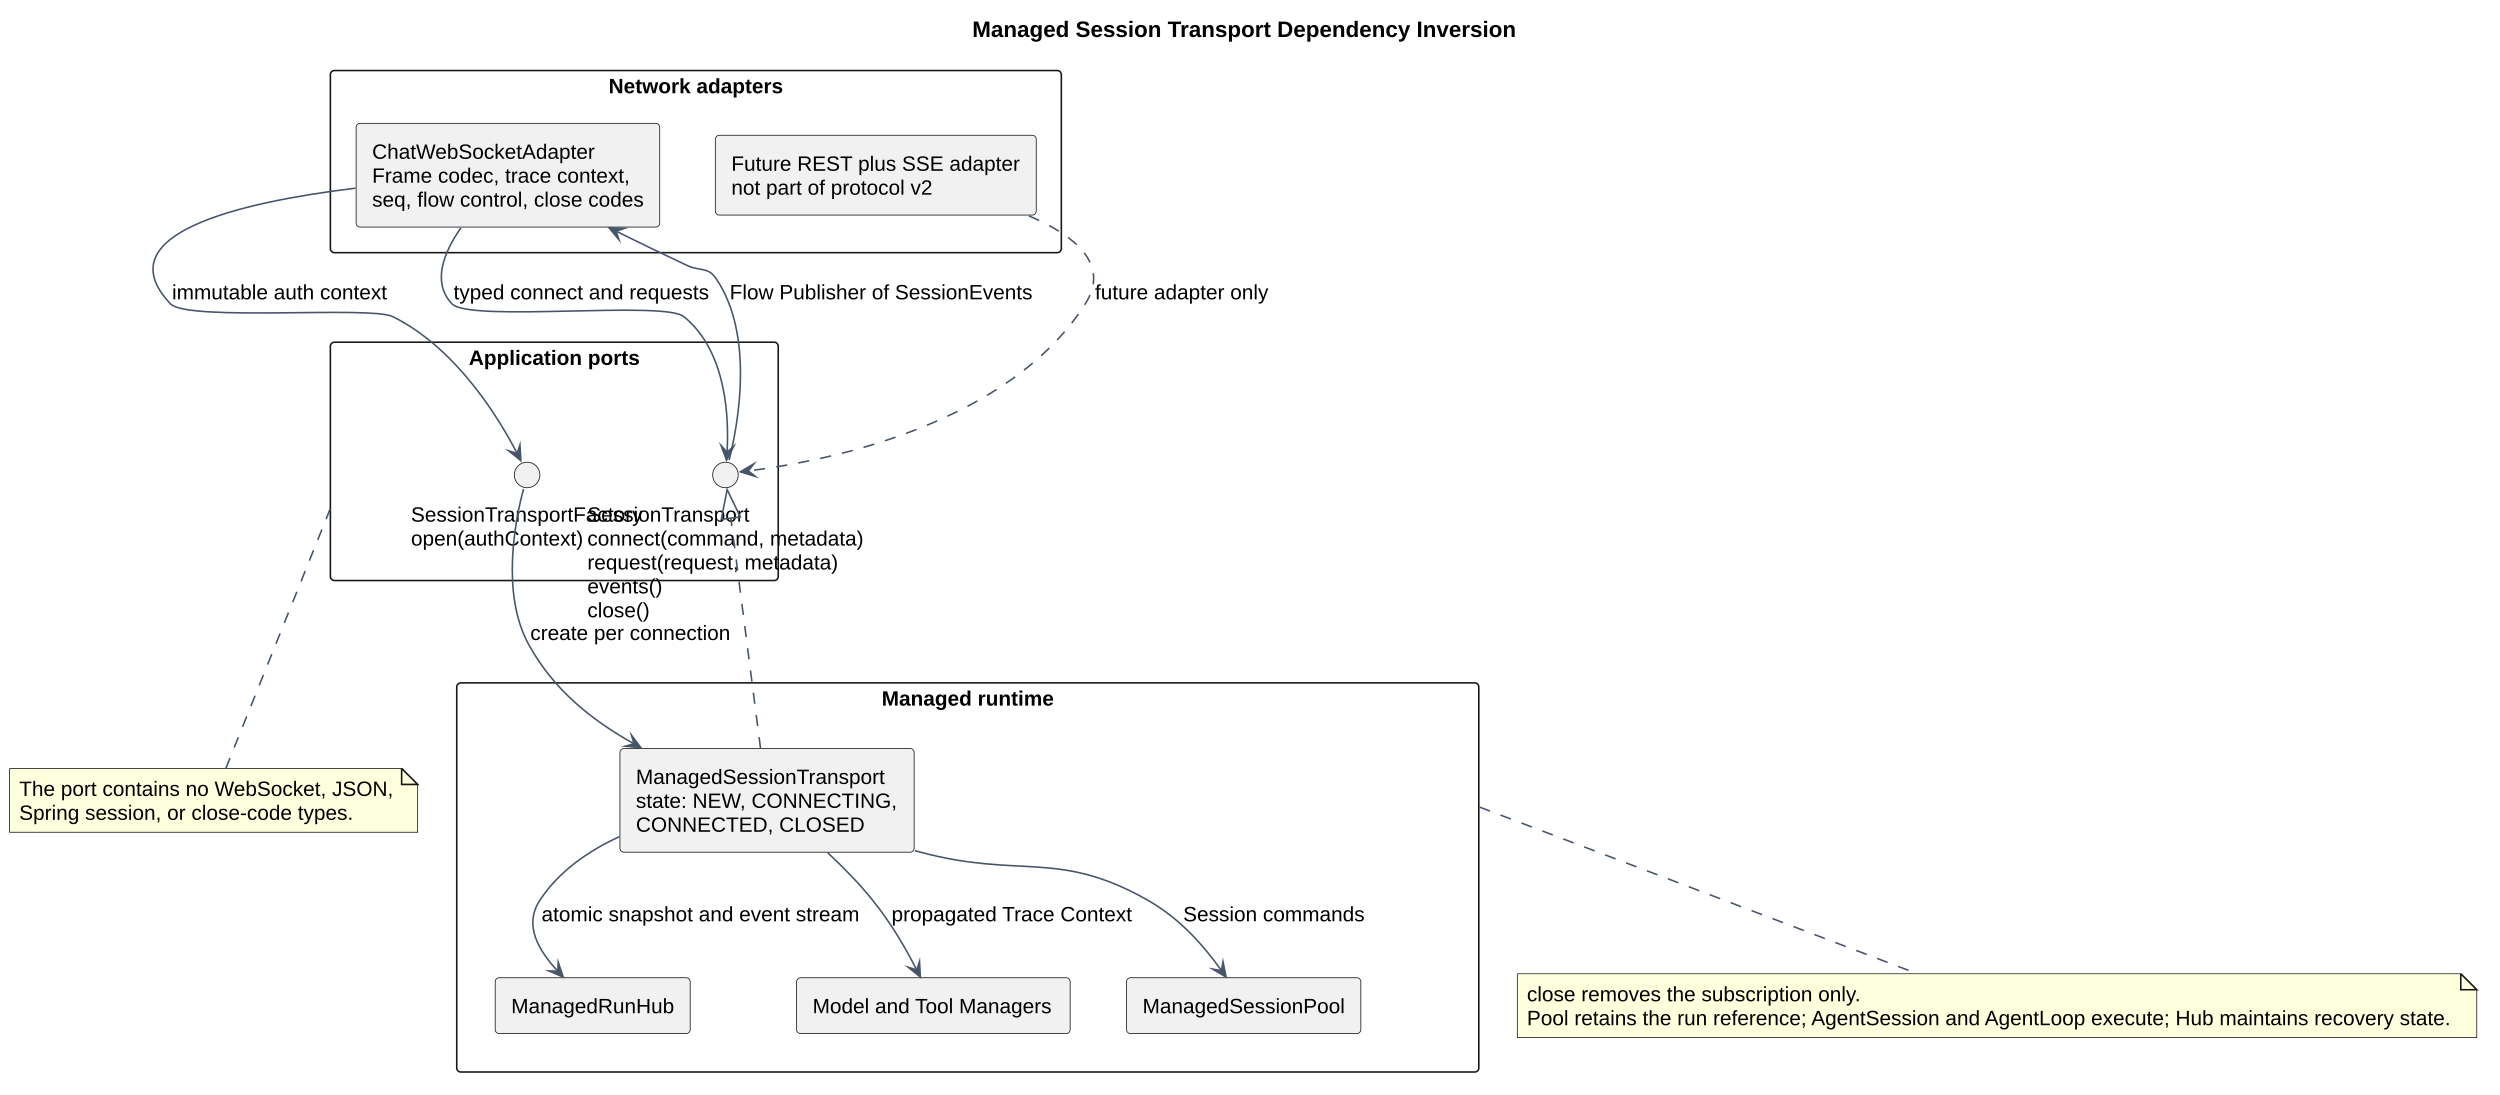
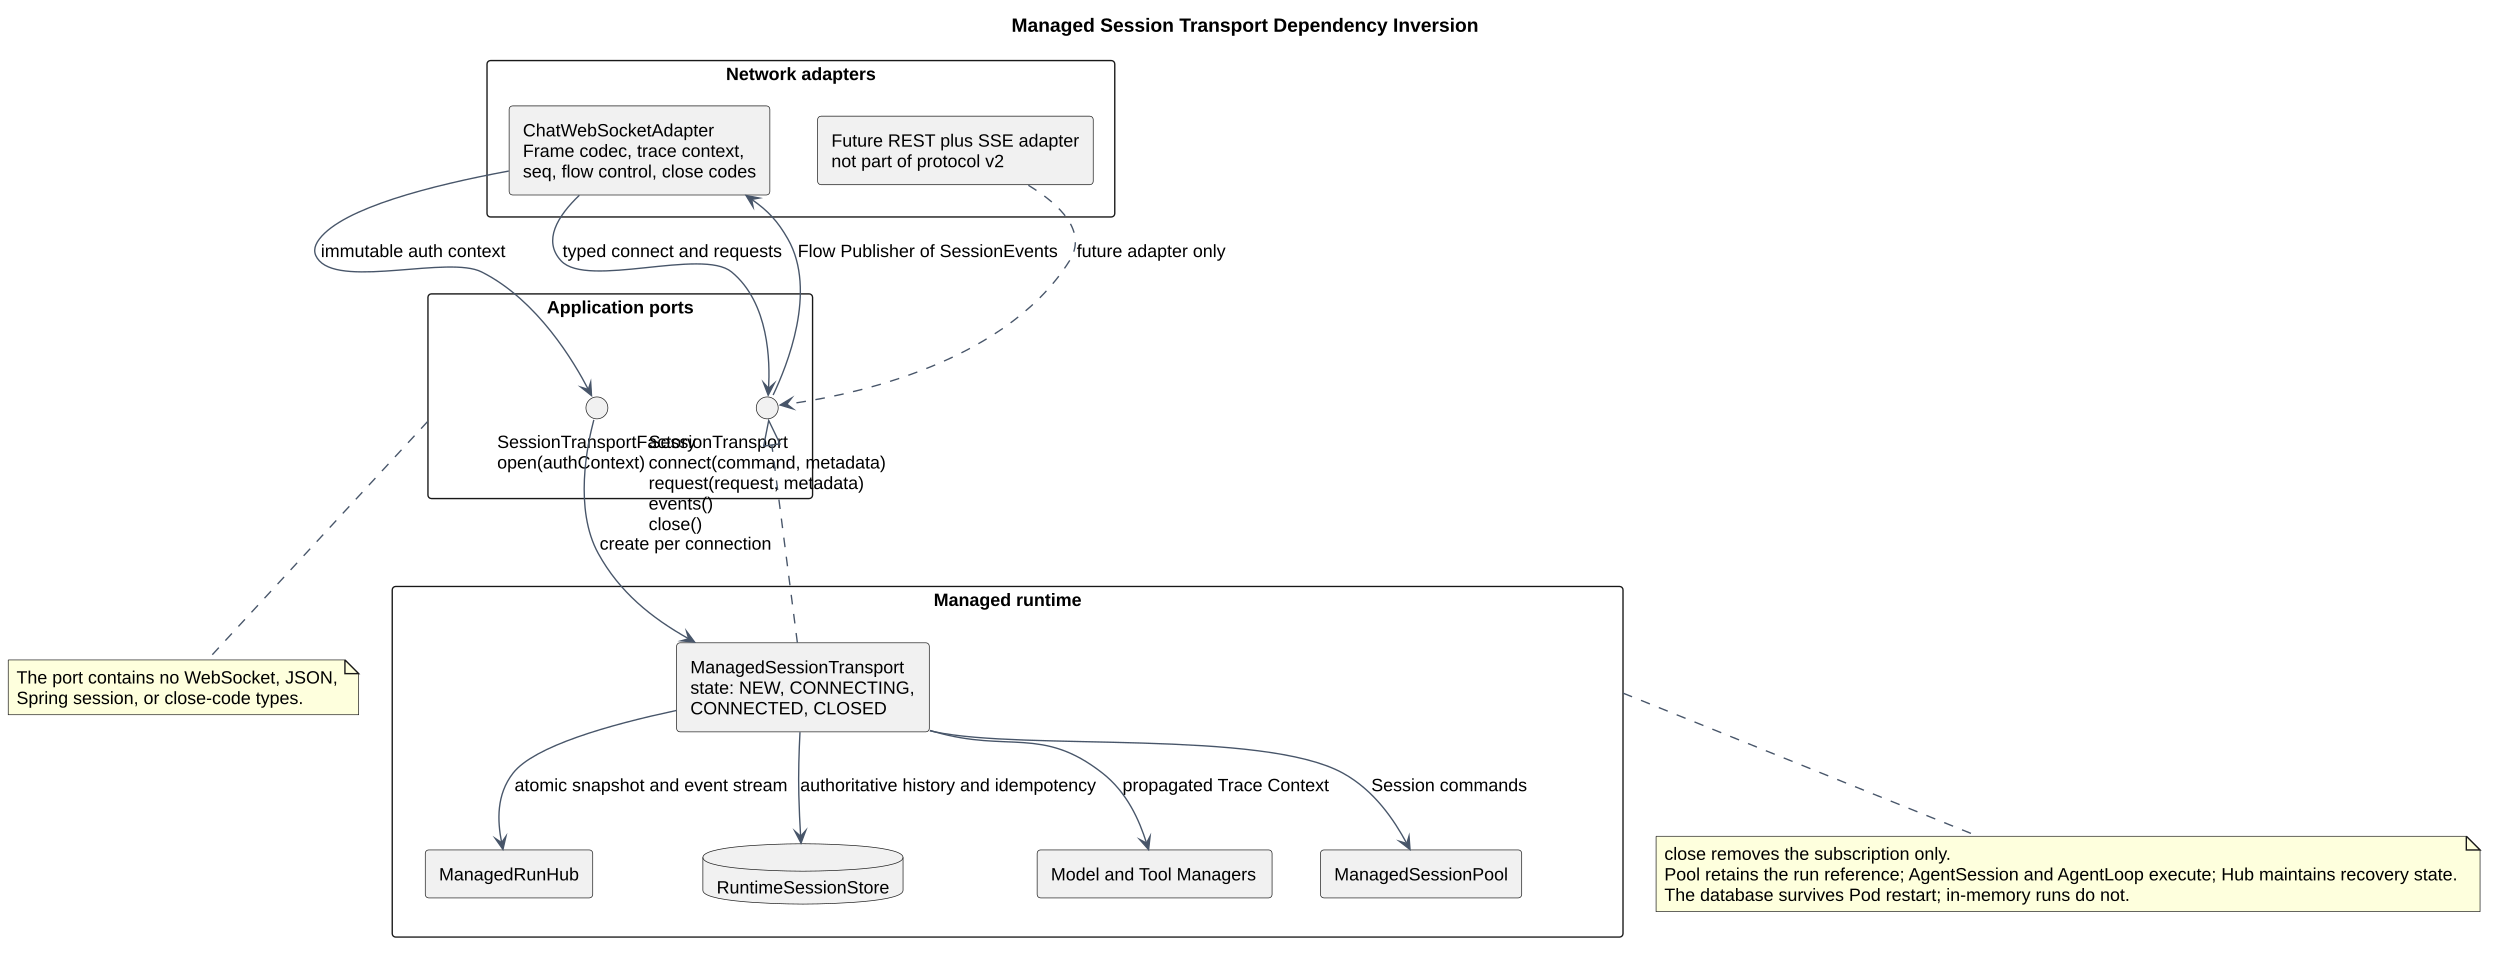
- <svg xmlns="http://www.w3.org/2000/svg" contentStyleType="text/css" data-diagram-type="DESCRIPTION" height="684px" preserveAspectRatio="none" style="width:1563px;height:684px;background:#FFFFFF;" version="1.1" viewBox="0 0 1563 684" width="1563px" zoomAndPan="magnify">
+ <svg xmlns="http://www.w3.org/2000/svg" contentStyleType="text/css" data-diagram-type="DESCRIPTION" height="696px" preserveAspectRatio="none" style="width:1820px;height:696px;background:#FFFFFF;" version="1.1" viewBox="0 0 1820 696" width="1820px" zoomAndPan="magnify">
  <defs />
  <g>
-     <g class="title" data-source-line="424">
-       <text fill="#000000" font-family="Arial" font-size="14" font-weight="700" lengthAdjust="spacing" textLength="340.751" x="607.864" y="23.132">Managed Session Transport Dependency Inversion</text>
+     <g class="title" data-source-line="463">
+       <text fill="#000000" font-family="Arial" font-size="14" font-weight="700" lengthAdjust="spacing" textLength="340.751" x="736.364" y="23.132">Managed Session Transport Dependency Inversion</text>
    </g>
-     <g class="cluster" data-qualified-name="Adapters" data-source-line="446" id="ent0001">
-       <rect fill="none" height="113.85" rx="2.5" ry="2.5" style="stroke:#181818;stroke-width:1;" width="457" x="206.55" y="44.099" />
-       <text fill="#000000" font-family="Arial" font-size="13" font-weight="700" lengthAdjust="spacing" textLength="109.091" x="380.505" y="58.292">Network adapters</text>
+     <g class="cluster" data-qualified-name="Adapters" data-source-line="486" id="ent0001">
+       <rect fill="none" height="113.85" rx="2.5" ry="2.5" style="stroke:#181818;stroke-width:1;" width="457" x="354.55" y="44.099" />
+       <text fill="#000000" font-family="Arial" font-size="13" font-weight="700" lengthAdjust="spacing" textLength="109.091" x="528.505" y="58.292">Network adapters</text>
    </g>
-     <g class="cluster" data-qualified-name="Ports" data-source-line="451" id="ent0004">
-       <rect fill="none" height="149" rx="2.5" ry="2.5" style="stroke:#181818;stroke-width:1;" width="280" x="206.55" y="213.949" />
-       <text fill="#000000" font-family="Arial" font-size="13" font-weight="700" lengthAdjust="spacing" textLength="106.888" x="293.106" y="228.143">Application ports</text>
+     <g class="cluster" data-qualified-name="Ports" data-source-line="491" id="ent0004">
+       <rect fill="none" height="149" rx="2.5" ry="2.5" style="stroke:#181818;stroke-width:1;" width="280" x="311.55" y="213.949" />
+       <text fill="#000000" font-family="Arial" font-size="13" font-weight="700" lengthAdjust="spacing" textLength="106.888" x="398.106" y="228.143">Application ports</text>
    </g>
-     <g class="cluster" data-qualified-name="Runtime" data-source-line="456" id="ent0007">
-       <rect fill="none" height="243.27" rx="2.5" ry="2.5" style="stroke:#181818;stroke-width:1;" width="639" x="285.55" y="426.949" />
-       <text fill="#000000" font-family="Arial" font-size="13" font-weight="700" lengthAdjust="spacing" textLength="107.624" x="551.238" y="441.142">Managed runtime</text>
+     <g class="cluster" data-qualified-name="Runtime" data-source-line="496" id="ent0007">
+       <rect fill="none" height="255.24" rx="2.5" ry="2.5" style="stroke:#181818;stroke-width:1;" width="896" x="285.55" y="426.949" />
+       <text fill="#000000" font-family="Arial" font-size="13" font-weight="700" lengthAdjust="spacing" textLength="107.624" x="679.738" y="441.142">Managed runtime</text>
    </g>
-     <g class="entity" data-qualified-name="Adapters.WebSocketAdapter" data-source-line="447" id="ent0002">
-       <rect fill="#F1F1F1" height="64.846" rx="2.5" ry="2.5" style="stroke:#181818;stroke-width:0.5;" width="189.806" x="222.65" y="77.099" />
-       <text fill="#000000" font-family="Arial" font-size="13" lengthAdjust="spacing" textLength="139.464" x="232.65" y="99.293">ChatWebSocketAdapter</text>
-       <text fill="#000000" font-family="Arial" font-size="13" lengthAdjust="spacing" textLength="161.123" x="232.65" y="114.241">Frame codec, trace context,</text>
-       <text fill="#000000" font-family="Arial" font-size="13" lengthAdjust="spacing" textLength="169.806" x="232.65" y="129.19">seq, flow control, close codes</text>
+     <g class="entity" data-qualified-name="Adapters.WebSocketAdapter" data-source-line="487" id="ent0002">
+       <rect fill="#F1F1F1" height="64.846" rx="2.5" ry="2.5" style="stroke:#181818;stroke-width:0.5;" width="189.806" x="370.65" y="77.099" />
+       <text fill="#000000" font-family="Arial" font-size="13" lengthAdjust="spacing" textLength="139.464" x="380.65" y="99.293">ChatWebSocketAdapter</text>
+       <text fill="#000000" font-family="Arial" font-size="13" lengthAdjust="spacing" textLength="161.123" x="380.65" y="114.241">Frame codec, trace context,</text>
+       <text fill="#000000" font-family="Arial" font-size="13" lengthAdjust="spacing" textLength="169.806" x="380.65" y="129.19">seq, flow control, close codes</text>
    </g>
-     <g class="entity" data-qualified-name="Adapters.FutureAdapter" data-source-line="448" id="ent0003">
-       <rect fill="#F1F1F1" height="49.898" rx="2.5" ry="2.5" style="stroke:#181818;stroke-width:0.5;" width="200.642" x="447.23" y="84.579" />
-       <text fill="#000000" font-family="Arial" font-size="13" lengthAdjust="spacing" textLength="180.642" x="457.23" y="106.772">Future REST plus SSE adapter</text>
-       <text fill="#000000" font-family="Arial" font-size="13" lengthAdjust="spacing" textLength="125.741" x="457.23" y="121.721">not part of protocol v2</text>
+     <g class="entity" data-qualified-name="Adapters.FutureAdapter" data-source-line="488" id="ent0003">
+       <rect fill="#F1F1F1" height="49.898" rx="2.5" ry="2.5" style="stroke:#181818;stroke-width:0.5;" width="200.642" x="595.23" y="84.569" />
+       <text fill="#000000" font-family="Arial" font-size="13" lengthAdjust="spacing" textLength="180.642" x="605.23" y="106.763">Future REST plus SSE adapter</text>
+       <text fill="#000000" font-family="Arial" font-size="13" lengthAdjust="spacing" textLength="125.741" x="605.23" y="121.711">not part of protocol v2</text>
    </g>
-     <g class="entity" data-qualified-name="Ports.TransportFactory" data-source-line="452" id="ent0005">
-       <ellipse cx="329.55" cy="296.949" fill="#F1F1F1" rx="8" ry="8" style="stroke:#181818;stroke-width:0.5;" />
-       <text fill="#000000" font-family="Arial" font-size="13" lengthAdjust="spacing" textLength="145.222" x="256.939" y="326.142">SessionTransportFactory</text>
-       <text fill="#000000" font-family="Arial" font-size="13" lengthAdjust="spacing" textLength="107.682" x="256.939" y="341.091">open(authContext)</text>
+     <g class="entity" data-qualified-name="Ports.TransportFactory" data-source-line="492" id="ent0005">
+       <ellipse cx="434.55" cy="296.949" fill="#F1F1F1" rx="8" ry="8" style="stroke:#181818;stroke-width:0.5;" />
+       <text fill="#000000" font-family="Arial" font-size="13" lengthAdjust="spacing" textLength="145.222" x="361.939" y="326.142">SessionTransportFactory</text>
+       <text fill="#000000" font-family="Arial" font-size="13" lengthAdjust="spacing" textLength="107.682" x="361.939" y="341.091">open(authContext)</text>
    </g>
-     <g class="entity" data-qualified-name="Ports.TransportPort" data-source-line="453" id="ent0006">
-       <ellipse cx="453.55" cy="296.949" fill="#F1F1F1" rx="8" ry="8" style="stroke:#181818;stroke-width:0.5;" />
-       <text fill="#000000" font-family="Arial" font-size="13" lengthAdjust="spacing" textLength="101.88" x="367.203" y="326.142">SessionTransport</text>
-       <text fill="#000000" font-family="Arial" font-size="13" lengthAdjust="spacing" textLength="172.694" x="367.203" y="341.091">connect(command, metadata)</text>
-       <text fill="#000000" font-family="Arial" font-size="13" lengthAdjust="spacing" textLength="156.806" x="367.203" y="356.04">request(request, metadata)</text>
-       <text fill="#000000" font-family="Arial" font-size="13" lengthAdjust="spacing" textLength="46.96" x="367.203" y="370.989">events()</text>
-       <text fill="#000000" font-family="Arial" font-size="13" lengthAdjust="spacing" textLength="39.006" x="367.203" y="385.937">close()</text>
+     <g class="entity" data-qualified-name="Ports.TransportPort" data-source-line="493" id="ent0006">
+       <ellipse cx="558.55" cy="296.949" fill="#F1F1F1" rx="8" ry="8" style="stroke:#181818;stroke-width:0.5;" />
+       <text fill="#000000" font-family="Arial" font-size="13" lengthAdjust="spacing" textLength="101.88" x="472.203" y="326.142">SessionTransport</text>
+       <text fill="#000000" font-family="Arial" font-size="13" lengthAdjust="spacing" textLength="172.694" x="472.203" y="341.091">connect(command, metadata)</text>
+       <text fill="#000000" font-family="Arial" font-size="13" lengthAdjust="spacing" textLength="156.806" x="472.203" y="356.04">request(request, metadata)</text>
+       <text fill="#000000" font-family="Arial" font-size="13" lengthAdjust="spacing" textLength="46.96" x="472.203" y="370.989">events()</text>
+       <text fill="#000000" font-family="Arial" font-size="13" lengthAdjust="spacing" textLength="39.006" x="472.203" y="385.937">close()</text>
    </g>
-     <g class="entity" data-qualified-name="Runtime.ManagedTransport" data-source-line="457" id="ent0008">
-       <rect fill="#F1F1F1" height="64.846" rx="2.5" ry="2.5" style="stroke:#181818;stroke-width:0.5;" width="183.96" x="387.57" y="467.949" />
-       <text fill="#000000" font-family="Arial" font-size="13" lengthAdjust="spacing" textLength="156.089" x="397.57" y="490.142">ManagedSessionTransport</text>
-       <text fill="#000000" font-family="Arial" font-size="13" lengthAdjust="spacing" textLength="163.96" x="397.57" y="505.091">state: NEW, CONNECTING,</text>
-       <text fill="#000000" font-family="Arial" font-size="13" lengthAdjust="spacing" textLength="143.019" x="397.57" y="520.04">CONNECTED, CLOSED</text>
+     <g class="entity" data-qualified-name="Runtime.ManagedTransport" data-source-line="497" id="ent0008">
+       <rect fill="#F1F1F1" height="64.846" rx="2.5" ry="2.5" style="stroke:#181818;stroke-width:0.5;" width="183.96" x="492.57" y="467.949" />
+       <text fill="#000000" font-family="Arial" font-size="13" lengthAdjust="spacing" textLength="156.089" x="502.57" y="490.142">ManagedSessionTransport</text>
+       <text fill="#000000" font-family="Arial" font-size="13" lengthAdjust="spacing" textLength="163.96" x="502.57" y="505.091">state: NEW, CONNECTING,</text>
+       <text fill="#000000" font-family="Arial" font-size="13" lengthAdjust="spacing" textLength="143.019" x="502.57" y="520.04">CONNECTED, CLOSED</text>
    </g>
-     <g class="entity" data-qualified-name="Runtime.Pool" data-source-line="458" id="ent0009">
-       <rect fill="#F1F1F1" height="34.949" rx="2.5" ry="2.5" style="stroke:#181818;stroke-width:0.5;" width="146.477" x="704.32" y="611.269" />
-       <text fill="#000000" font-family="Arial" font-size="13" lengthAdjust="spacing" textLength="126.477" x="714.32" y="633.462">ManagedSessionPool</text>
+     <g class="entity" data-qualified-name="Runtime.Pool" data-source-line="498" id="ent0009">
+       <rect fill="#F1F1F1" height="34.949" rx="2.5" ry="2.5" style="stroke:#181818;stroke-width:0.5;" width="146.477" x="961.32" y="618.739" />
+       <text fill="#000000" font-family="Arial" font-size="13" lengthAdjust="spacing" textLength="126.477" x="971.32" y="640.933">ManagedSessionPool</text>
    </g>
-     <g class="entity" data-qualified-name="Runtime.Hub" data-source-line="459" id="ent0010">
-       <rect fill="#F1F1F1" height="34.949" rx="2.5" ry="2.5" style="stroke:#181818;stroke-width:0.5;" width="121.905" x="309.6" y="611.269" />
-       <text fill="#000000" font-family="Arial" font-size="13" lengthAdjust="spacing" textLength="101.905" x="319.6" y="633.462">ManagedRunHub</text>
+     <g class="entity" data-qualified-name="Runtime.Hub" data-source-line="499" id="ent0010">
+       <rect fill="#F1F1F1" height="34.949" rx="2.5" ry="2.5" style="stroke:#181818;stroke-width:0.5;" width="121.905" x="309.6" y="618.739" />
+       <text fill="#000000" font-family="Arial" font-size="13" lengthAdjust="spacing" textLength="101.905" x="319.6" y="640.933">ManagedRunHub</text>
    </g>
-     <g class="entity" data-qualified-name="Runtime.Managers" data-source-line="460" id="ent0011">
-       <rect fill="#F1F1F1" height="34.949" rx="2.5" ry="2.5" style="stroke:#181818;stroke-width:0.5;" width="171.03" x="498.04" y="611.269" />
-       <text fill="#000000" font-family="Arial" font-size="13" lengthAdjust="spacing" textLength="151.03" x="508.04" y="633.462">Model and Tool Managers</text>
+     <g class="entity" data-qualified-name="Runtime.Store" data-source-line="500" id="ent0011">
+       <path d="M511.69,624.239 C511.69,614.239 584.554,614.239 584.554,614.239 C584.554,614.239 657.418,614.239 657.418,624.239 L657.418,648.187 C657.418,658.187 584.554,658.187 584.554,658.187 C584.554,658.187 511.69,658.187 511.69,648.187 L511.69,624.239" fill="#F1F1F1" style="stroke:#181818;stroke-width:0.5;" />
+       <path d="M511.69,624.239 C511.69,634.239 584.554,634.239 584.554,634.239 C584.554,634.239 657.418,634.239 657.418,624.239" fill="none" style="stroke:#181818;stroke-width:0.5;" />
+       <text fill="#000000" font-family="Arial" font-size="13" lengthAdjust="spacing" textLength="125.728" x="521.69" y="650.433">RuntimeSessionStore</text>
    </g>
-     <g class="entity" data-qualified-name="GMN21" data-source-line="474" id="ent0022">
-       <path d="M6,480.429 L6,520.326 L261.108,520.326 L261.108,490.429 L251.108,480.429 L6,480.429" fill="#FEFFDD" style="stroke:#181818;stroke-width:0.5;" />
-       <path d="M251.108,480.429 L251.108,490.429 L261.108,490.429 L251.108,480.429" fill="#FEFFDD" style="stroke:#181818;stroke-width:1;" />
-       <text fill="#000000" font-family="Arial" font-size="13" lengthAdjust="spacing" textLength="234.108" x="12" y="497.623">The port contains no WebSocket, JSON,</text>
-       <text fill="#000000" font-family="Arial" font-size="13" lengthAdjust="spacing" textLength="208.825" x="12" y="512.571">Spring session, or close-code types.</text>
+     <g class="entity" data-qualified-name="Runtime.Managers" data-source-line="501" id="ent0012">
+       <rect fill="#F1F1F1" height="34.949" rx="2.5" ry="2.5" style="stroke:#181818;stroke-width:0.5;" width="171.03" x="755.04" y="618.739" />
+       <text fill="#000000" font-family="Arial" font-size="13" lengthAdjust="spacing" textLength="151.03" x="765.04" y="640.933">Model and Tool Managers</text>
    </g>
-     <g class="entity" data-qualified-name="GMN24" data-source-line="479" id="ent0025">
-       <path d="M948.63,608.799 L948.63,648.696 L1548.479,648.696 L1548.479,618.799 L1538.479,608.799 L948.63,608.799" fill="#FEFFDD" style="stroke:#181818;stroke-width:0.5;" />
-       <path d="M1538.479,608.799 L1538.479,618.799 L1548.479,618.799 L1538.479,608.799" fill="#FEFFDD" style="stroke:#181818;stroke-width:1;" />
-       <text fill="#000000" font-family="Arial" font-size="13" lengthAdjust="spacing" textLength="209.542" x="954.63" y="625.992">close removes the subscription only.</text>
-       <text fill="#000000" font-family="Arial" font-size="13" lengthAdjust="spacing" textLength="578.849" x="954.63" y="640.941">Pool retains the run reference; AgentSession and AgentLoop execute; Hub maintains recovery state.</text>
+     <g class="entity" data-qualified-name="GMN23" data-source-line="516" id="ent0024">
+       <path d="M6,480.419 L6,520.316 L261.108,520.316 L261.108,490.419 L251.108,480.419 L6,480.419" fill="#FEFFDD" style="stroke:#181818;stroke-width:0.5;" />
+       <path d="M251.108,480.419 L251.108,490.419 L261.108,490.419 L251.108,480.419" fill="#FEFFDD" style="stroke:#181818;stroke-width:1;" />
+       <text fill="#000000" font-family="Arial" font-size="13" lengthAdjust="spacing" textLength="234.108" x="12" y="497.613">The port contains no WebSocket, JSON,</text>
+       <text fill="#000000" font-family="Arial" font-size="13" lengthAdjust="spacing" textLength="208.825" x="12" y="512.561">Spring session, or close-code types.</text>
    </g>
-     <g class="link" data-entity-1="ent0002" data-entity-2="ent0005" data-link-type="dependency" data-source-line="463" id="lnk12">
-       <path d="M222.24,117.649 C148.57,126.609 65.51,146.479 106.55,189.949 C117.17,201.199 231.69,191.089 245.55,197.949 C286.52,218.239 313.245,263.976 323.345,283.526" fill="none" id="WebSocketAdapter-to-TransportFactory" style="stroke:#475569;stroke-width:1;" />
-       <polygon fill="#475569" points="325.64,287.969,325.063,278.137,323.345,283.526,317.955,281.809,325.64,287.969" style="stroke:#475569;stroke-width:1;stroke-linejoin:miter;stroke-miterlimit:10;" />
-       <text fill="#000000" font-family="Arial" font-size="13" lengthAdjust="spacing" textLength="134.405" x="107.55" y="187.143">immutable auth context</text>
+     <g class="entity" data-qualified-name="GMN26" data-source-line="521" id="ent0027">
+       <path d="M1205.63,608.789 L1205.63,663.635 L1805.479,663.635 L1805.479,618.789 L1795.479,608.789 L1205.63,608.789" fill="#FEFFDD" style="stroke:#181818;stroke-width:0.5;" />
+       <path d="M1795.479,608.789 L1795.479,618.789 L1805.479,618.789 L1795.479,608.789" fill="#FEFFDD" style="stroke:#181818;stroke-width:1;" />
+       <text fill="#000000" font-family="Arial" font-size="13" lengthAdjust="spacing" textLength="209.542" x="1211.63" y="625.982">close removes the subscription only.</text>
+       <text fill="#000000" font-family="Arial" font-size="13" lengthAdjust="spacing" textLength="578.849" x="1211.63" y="640.931">Pool retains the run reference; AgentSession and AgentLoop execute; Hub maintains recovery state.</text>
+       <text fill="#000000" font-family="Arial" font-size="13" lengthAdjust="spacing" textLength="338.876" x="1211.63" y="655.88">The database survives Pod restart; in-memory runs do not.</text>
    </g>
-     <g class="link" data-entity-1="ent0005" data-entity-2="ent0008" data-link-type="dependency" data-source-line="464" id="lnk13">
-       <path d="M327.3,305.689 C322.44,323.959 312.8,370.689 330.55,402.949 C346,431.029 369.13,449.752 396.32,465.012" fill="none" id="TransportFactory-to-ManagedTransport" style="stroke:#475569;stroke-width:1;" />
-       <polygon fill="#475569" points="400.68,467.459,394.789,459.566,396.32,465.012,390.874,466.542,400.68,467.459" style="stroke:#475569;stroke-width:1;stroke-linejoin:miter;stroke-miterlimit:10;" />
-       <text fill="#000000" font-family="Arial" font-size="13" lengthAdjust="spacing" textLength="125.023" x="331.55" y="400.142">create per connection</text>
+     <g class="link" data-entity-1="ent0002" data-entity-2="ent0005" data-link-type="dependency" data-source-line="504" id="lnk13">
+       <path d="M370.43,124.509 C313.83,134.989 249.77,151.419 232.55,173.949 C228.24,179.599 227.7,184.749 232.55,189.949 C250.5,209.149 327.06,186.159 350.55,197.949 C391.42,218.439 418.185,264.062 428.315,283.562" fill="none" id="WebSocketAdapter-to-TransportFactory" style="stroke:#475569;stroke-width:1;" />
+       <polygon fill="#475569" points="430.62,287.999,430.021,278.168,428.315,283.562,422.921,281.856,430.62,287.999" style="stroke:#475569;stroke-width:1;stroke-linejoin:miter;stroke-miterlimit:10;" />
+       <text fill="#000000" font-family="Arial" font-size="13" lengthAdjust="spacing" textLength="134.405" x="233.55" y="187.143">immutable auth context</text>
    </g>
-     <g class="link" data-entity-1="ent0008" data-entity-2="ent0006" data-link-type="extension" data-source-line="465" id="lnk14">
-       <path d="M475.47,467.759 C469.34,420.219 460.38,350.881 456.91,323.951" fill="none" id="ManagedTransport-to-TransportPort" style="stroke:#475569;stroke-width:1;stroke-dasharray:7,7;" />
-       <polygon fill="none" points="454.61,306.099,450.959,324.718,462.861,323.184,454.61,306.099" style="stroke:#475569;stroke-width:1;stroke-linejoin:miter;stroke-miterlimit:10;" />
+     <g class="link" data-entity-1="ent0005" data-entity-2="ent0008" data-link-type="dependency" data-source-line="505" id="lnk14">
+       <path d="M432.3,305.679 C427.44,323.959 417.8,370.679 435.55,402.949 C451,431.019 474.129,449.753 501.319,465.003" fill="none" id="TransportFactory-to-ManagedTransport" style="stroke:#475569;stroke-width:1;" />
+       <polygon fill="#475569" points="505.68,467.449,499.787,459.557,501.319,465.003,495.874,466.535,505.68,467.449" style="stroke:#475569;stroke-width:1;stroke-linejoin:miter;stroke-miterlimit:10;" />
+       <text fill="#000000" font-family="Arial" font-size="13" lengthAdjust="spacing" textLength="125.023" x="436.55" y="400.142">create per connection</text>
    </g>
-     <g class="link" data-entity-1="ent0002" data-entity-2="ent0006" data-link-type="dependency" data-source-line="466" id="lnk15">
-       <path d="M288.16,142.449 C277.16,158.239 270.02,176.709 282.55,189.949 C293.64,201.669 415.04,187.759 427.55,197.949 C455.13,220.399 455.673,263.447 454.543,282.717" fill="none" id="WebSocketAdapter-to-TransportPort" style="stroke:#475569;stroke-width:1;" />
-       <polygon fill="#475569" points="454.25,287.709,458.77,278.958,454.543,282.717,450.784,278.49,454.25,287.709" style="stroke:#475569;stroke-width:1;stroke-linejoin:miter;stroke-miterlimit:10;" />
-       <text fill="#000000" font-family="Arial" font-size="13" lengthAdjust="spacing" textLength="159.72" x="283.55" y="187.143">typed connect and requests</text>
+     <g class="link" data-entity-1="ent0008" data-entity-2="ent0006" data-link-type="extension" data-source-line="506" id="lnk15">
+       <path d="M580.47,467.759 C574.34,420.219 565.38,350.881 561.909,323.941" fill="none" id="ManagedTransport-to-TransportPort" style="stroke:#475569;stroke-width:1;stroke-dasharray:7,7;" />
+       <polygon fill="none" points="559.61,306.089,555.959,324.708,567.86,323.175,559.61,306.089" style="stroke:#475569;stroke-width:1;stroke-linejoin:miter;stroke-miterlimit:10;" />
    </g>
-     <g class="link" data-entity-1="ent0006" data-entity-2="ent0002" data-link-type="dependency" data-source-line="467" id="lnk16">
-       <path d="M455.86,287.619 C461.19,266.469 472.13,209.809 447.55,173.949 C442.6,166.729 437.48,169.669 429.55,165.949 C413.65,158.479 401.073,152.402 385.193,144.562" fill="none" id="TransportPort-to-WebSocketAdapter" style="stroke:#475569;stroke-width:1;" />
-       <polygon fill="#475569" points="380.71,142.349,387.009,149.919,385.193,144.562,390.551,142.746,380.71,142.349" style="stroke:#475569;stroke-width:1;stroke-linejoin:miter;stroke-miterlimit:10;" />
-       <text fill="#000000" font-family="Arial" font-size="13" lengthAdjust="spacing" textLength="189.312" x="456.18" y="187.143">Flow Publisher of SessionEvents</text>
+     <g class="link" data-entity-1="ent0002" data-entity-2="ent0006" data-link-type="dependency" data-source-line="507" id="lnk16">
+       <path d="M421.78,142.139 C405.9,157.319 394.86,175.339 408.55,189.949 C427.44,210.089 511.22,180.409 532.55,197.949 C560.02,220.519 560.613,263.497 559.523,282.727" fill="none" id="WebSocketAdapter-to-TransportPort" style="stroke:#475569;stroke-width:1;" />
+       <polygon fill="#475569" points="559.24,287.719,563.743,278.959,559.523,282.727,555.756,278.507,559.24,287.719" style="stroke:#475569;stroke-width:1;stroke-linejoin:miter;stroke-miterlimit:10;" />
+       <text fill="#000000" font-family="Arial" font-size="13" lengthAdjust="spacing" textLength="159.72" x="409.55" y="187.143">typed connect and requests</text>
    </g>
-     <g class="link" data-entity-1="ent0008" data-entity-2="ent0009" data-link-type="dependency" data-source-line="468" id="lnk17">
-       <path d="M571.98,531.819 C573.18,532.149 574.37,532.479 575.55,532.799 C637.85,549.519 661.47,530.939 717.55,562.799 C738.24,574.549 752.966,591.808 763.666,606.808" fill="none" id="ManagedTransport-to-Pool" style="stroke:#475569;stroke-width:1;" />
-       <polygon fill="#475569" points="766.57,610.879,764.6,601.229,763.666,606.808,758.087,605.875,766.57,610.879" style="stroke:#475569;stroke-width:1;stroke-linejoin:miter;stroke-miterlimit:10;" />
-       <text fill="#000000" font-family="Arial" font-size="13" lengthAdjust="spacing" textLength="113.439" x="739.71" y="575.992">Session commands</text>
+     <g class="link" data-entity-1="ent0006" data-entity-2="ent0002" data-link-type="dependency" data-source-line="508" id="lnk17">
+       <path d="M562.84,287.569 C572.81,266.769 595.18,211.729 573.55,173.949 C566.26,161.209 559.417,153.631 547.237,145.171" fill="none" id="TransportPort-to-WebSocketAdapter" style="stroke:#475569;stroke-width:1;" />
+       <polygon fill="#475569" points="543.13,142.319,548.24,150.738,547.237,145.171,552.804,144.168,543.13,142.319" style="stroke:#475569;stroke-width:1;stroke-linejoin:miter;stroke-miterlimit:10;" />
+       <text fill="#000000" font-family="Arial" font-size="13" lengthAdjust="spacing" textLength="189.312" x="580.73" y="187.143">Flow Publisher of SessionEvents</text>
    </g>
-     <g class="link" data-entity-1="ent0008" data-entity-2="ent0010" data-link-type="dependency" data-source-line="469" id="lnk18">
-       <path d="M387.22,523.089 C367.64,532.099 349.35,544.839 337.55,562.799 C327.35,578.339 336.351,593.763 348.761,607.223" fill="none" id="ManagedTransport-to-Hub" style="stroke:#475569;stroke-width:1;" />
-       <polygon fill="#475569" points="352.15,610.899,348.99,601.57,348.761,607.223,343.109,606.993,352.15,610.899" style="stroke:#475569;stroke-width:1;stroke-linejoin:miter;stroke-miterlimit:10;" />
-       <text fill="#000000" font-family="Arial" font-size="13" lengthAdjust="spacing" textLength="198.72" x="338.55" y="575.992">atomic snapshot and event stream</text>
+     <g class="link" data-entity-1="ent0008" data-entity-2="ent0009" data-link-type="dependency" data-source-line="509" id="lnk18">
+       <path d="M676.93,531.999 C678.15,532.269 679.35,532.539 680.55,532.789 C745.45,546.519 919.41,530.849 977.55,562.789 C1000.41,575.349 1014.904,596.874 1024.134,614.054" fill="none" id="ManagedTransport-to-Pool" style="stroke:#475569;stroke-width:1;" />
+       <polygon fill="#475569" points="1026.5,618.459,1025.764,608.637,1024.134,614.054,1018.717,612.423,1026.5,618.459" style="stroke:#475569;stroke-width:1;stroke-linejoin:miter;stroke-miterlimit:10;" />
+       <text fill="#000000" font-family="Arial" font-size="13" lengthAdjust="spacing" textLength="113.439" x="998.27" y="575.982">Session commands</text>
    </g>
-     <g class="link" data-entity-1="ent0008" data-entity-2="ent0011" data-link-type="dependency" data-source-line="470" id="lnk19">
-       <path d="M517.42,533.079 C527.17,542.149 537.24,552.409 545.55,562.799 C557.64,577.889 566.175,592.786 573.145,606.426" fill="none" id="ManagedTransport-to-Managers" style="stroke:#475569;stroke-width:1;" />
-       <polygon fill="#475569" points="575.42,610.879,574.887,601.044,573.145,606.426,567.763,604.684,575.42,610.879" style="stroke:#475569;stroke-width:1;stroke-linejoin:miter;stroke-miterlimit:10;" />
-       <text fill="#000000" font-family="Arial" font-size="13" lengthAdjust="spacing" textLength="151.036" x="557.4" y="575.992">propagated Trace Context</text>
+     <g class="link" data-entity-1="ent0008" data-entity-2="ent0010" data-link-type="dependency" data-source-line="510" id="lnk19">
+       <path d="M492.35,517.229 C442.81,527.789 388.82,543.309 373.55,562.789 C361.29,578.449 362.061,597.451 365.191,613.471" fill="none" id="ManagedTransport-to-Hub" style="stroke:#475569;stroke-width:1;" />
+       <polygon fill="#475569" points="366.15,618.379,368.35,608.779,365.191,613.471,360.498,610.313,366.15,618.379" style="stroke:#475569;stroke-width:1;stroke-linejoin:miter;stroke-miterlimit:10;" />
+       <text fill="#000000" font-family="Arial" font-size="13" lengthAdjust="spacing" textLength="198.72" x="374.55" y="575.982">atomic snapshot and event stream</text>
    </g>
-     <g class="link" data-entity-1="ent0003" data-entity-2="ent0006" data-link-type="dependency" data-source-line="471" id="lnk20">
-       <path d="M643.3,134.969 C672.83,147.599 694.01,165.579 678.55,189.949 C627.79,269.989 503.625,290.105 467.845,294.385" fill="none" id="FutureAdapter-to-TransportPort" style="stroke:#475569;stroke-width:1;stroke-dasharray:7,7;" />
-       <polygon fill="#475569" points="462.88,294.979,472.291,297.881,467.845,294.385,471.341,289.938,462.88,294.979" style="stroke:#475569;stroke-width:1;stroke-linejoin:miter;stroke-miterlimit:10;" />
-       <text fill="#000000" font-family="Arial" font-size="13" lengthAdjust="spacing" textLength="108.405" x="684.58" y="187.143">future adapter only</text>
+     <g class="link" data-entity-1="ent0008" data-entity-2="ent0011" data-link-type="dependency" data-source-line="511" id="lnk20">
+       <path d="M582.39,533.009 C581.68,547.029 581.15,563.729 581.55,578.789 C581.86,590.359 582.221,598.268 582.851,608.798" fill="none" id="ManagedTransport-to-Store" style="stroke:#475569;stroke-width:1;" />
+       <polygon fill="#475569" points="583.15,613.789,586.605,604.566,582.851,608.798,578.62,605.044,583.15,613.789" style="stroke:#475569;stroke-width:1;stroke-linejoin:miter;stroke-miterlimit:10;" />
+       <text fill="#000000" font-family="Arial" font-size="13" lengthAdjust="spacing" textLength="215.344" x="582.55" y="575.982">authoritative history and idempotency</text>
    </g>
-     <g class="link" data-entity-1="ent0004" data-entity-2="ent0022" data-link-type="association" data-source-line="474" id="lnk23">
-       <path d="M206.478,318.041 C206.32,318.435 206.16,318.832 205.998,319.235 C205.674,320.04 205.343,320.863 205.005,321.704 C199.593,335.161 192.355,353.155 184.56,372.536 C168.97,411.299 151.15,455.609 141.24,480.259" fill="none" id="Ports-GMN21" style="stroke:#475569;stroke-width:1;stroke-dasharray:7,7;" />
+     <g class="link" data-entity-1="ent0008" data-entity-2="ent0012" data-link-type="dependency" data-source-line="512" id="lnk21">
+       <path d="M676.99,531.759 C678.19,532.109 679.37,532.449 680.55,532.789 C734.24,548.159 758.59,528.369 802.55,562.789 C820.55,576.889 829.439,597.129 834.669,613.749" fill="none" id="ManagedTransport-to-Managers" style="stroke:#475569;stroke-width:1;" />
+       <polygon fill="#475569" points="836.17,618.519,837.284,608.733,834.669,613.749,829.653,611.134,836.17,618.519" style="stroke:#475569;stroke-width:1;stroke-linejoin:miter;stroke-miterlimit:10;" />
+       <text fill="#000000" font-family="Arial" font-size="13" lengthAdjust="spacing" textLength="151.036" x="817.2" y="575.982">propagated Trace Context</text>
    </g>
-     <g class="link" data-entity-1="ent0007" data-entity-2="ent0025" data-link-type="association" data-source-line="479" id="lnk26">
-       <path d="M924.993,504.589 C925.326,504.716 925.668,504.846 926.019,504.979 C931.632,507.115 939.544,510.127 949.218,513.809 C968.566,521.173 994.962,531.219 1024.115,542.315 C1082.42,564.506 1151.75,590.894 1197.77,608.409" fill="none" id="Runtime-GMN24" style="stroke:#475569;stroke-width:1;stroke-dasharray:7,7;" />
+     <g class="link" data-entity-1="ent0003" data-entity-2="ent0006" data-link-type="dependency" data-source-line="513" id="lnk22">
+       <path d="M748.65,134.869 C772.18,149.249 791.87,168.749 778.55,189.949 C729.16,268.569 608.238,289.601 572.878,294.221" fill="none" id="FutureAdapter-to-TransportPort" style="stroke:#475569;stroke-width:1;stroke-dasharray:7,7;" />
+       <polygon fill="#475569" points="567.92,294.869,577.362,297.669,572.878,294.221,576.326,289.736,567.92,294.869" style="stroke:#475569;stroke-width:1;stroke-linejoin:miter;stroke-miterlimit:10;" />
+       <text fill="#000000" font-family="Arial" font-size="13" lengthAdjust="spacing" textLength="108.405" x="783.83" y="187.143">future adapter only</text>
+     </g>
+     <g class="link" data-entity-1="ent0004" data-entity-2="ent0024" data-link-type="association" data-source-line="516" id="lnk25">
+       <path d="M311.283,306.902 C310.77,307.457 310.236,308.036 309.681,308.637 C308.572,309.838 307.38,311.129 306.111,312.502 C303.574,315.25 300.73,318.331 297.623,321.695 C285.197,335.153 268.579,353.149 250.681,372.531 C214.885,411.296 173.965,455.609 151.2,480.259" fill="none" id="Ports-GMN23" style="stroke:#475569;stroke-width:1;stroke-dasharray:7,7;" />
+     </g>
+     <g class="link" data-entity-1="ent0007" data-entity-2="ent0027" data-link-type="association" data-source-line="521" id="lnk28">
+       <path d="M1181.65,504.632 C1181.804,504.694 1181.961,504.757 1182.119,504.821 C1187.187,506.865 1194.336,509.747 1203.111,513.285 C1220.662,520.361 1244.723,530.06 1271.665,540.921 C1325.55,562.644 1390.965,589.014 1438.9,608.339" fill="none" id="Runtime-GMN26" style="stroke:#475569;stroke-width:1;stroke-dasharray:7,7;" />
    </g>
  </g>
</svg>
